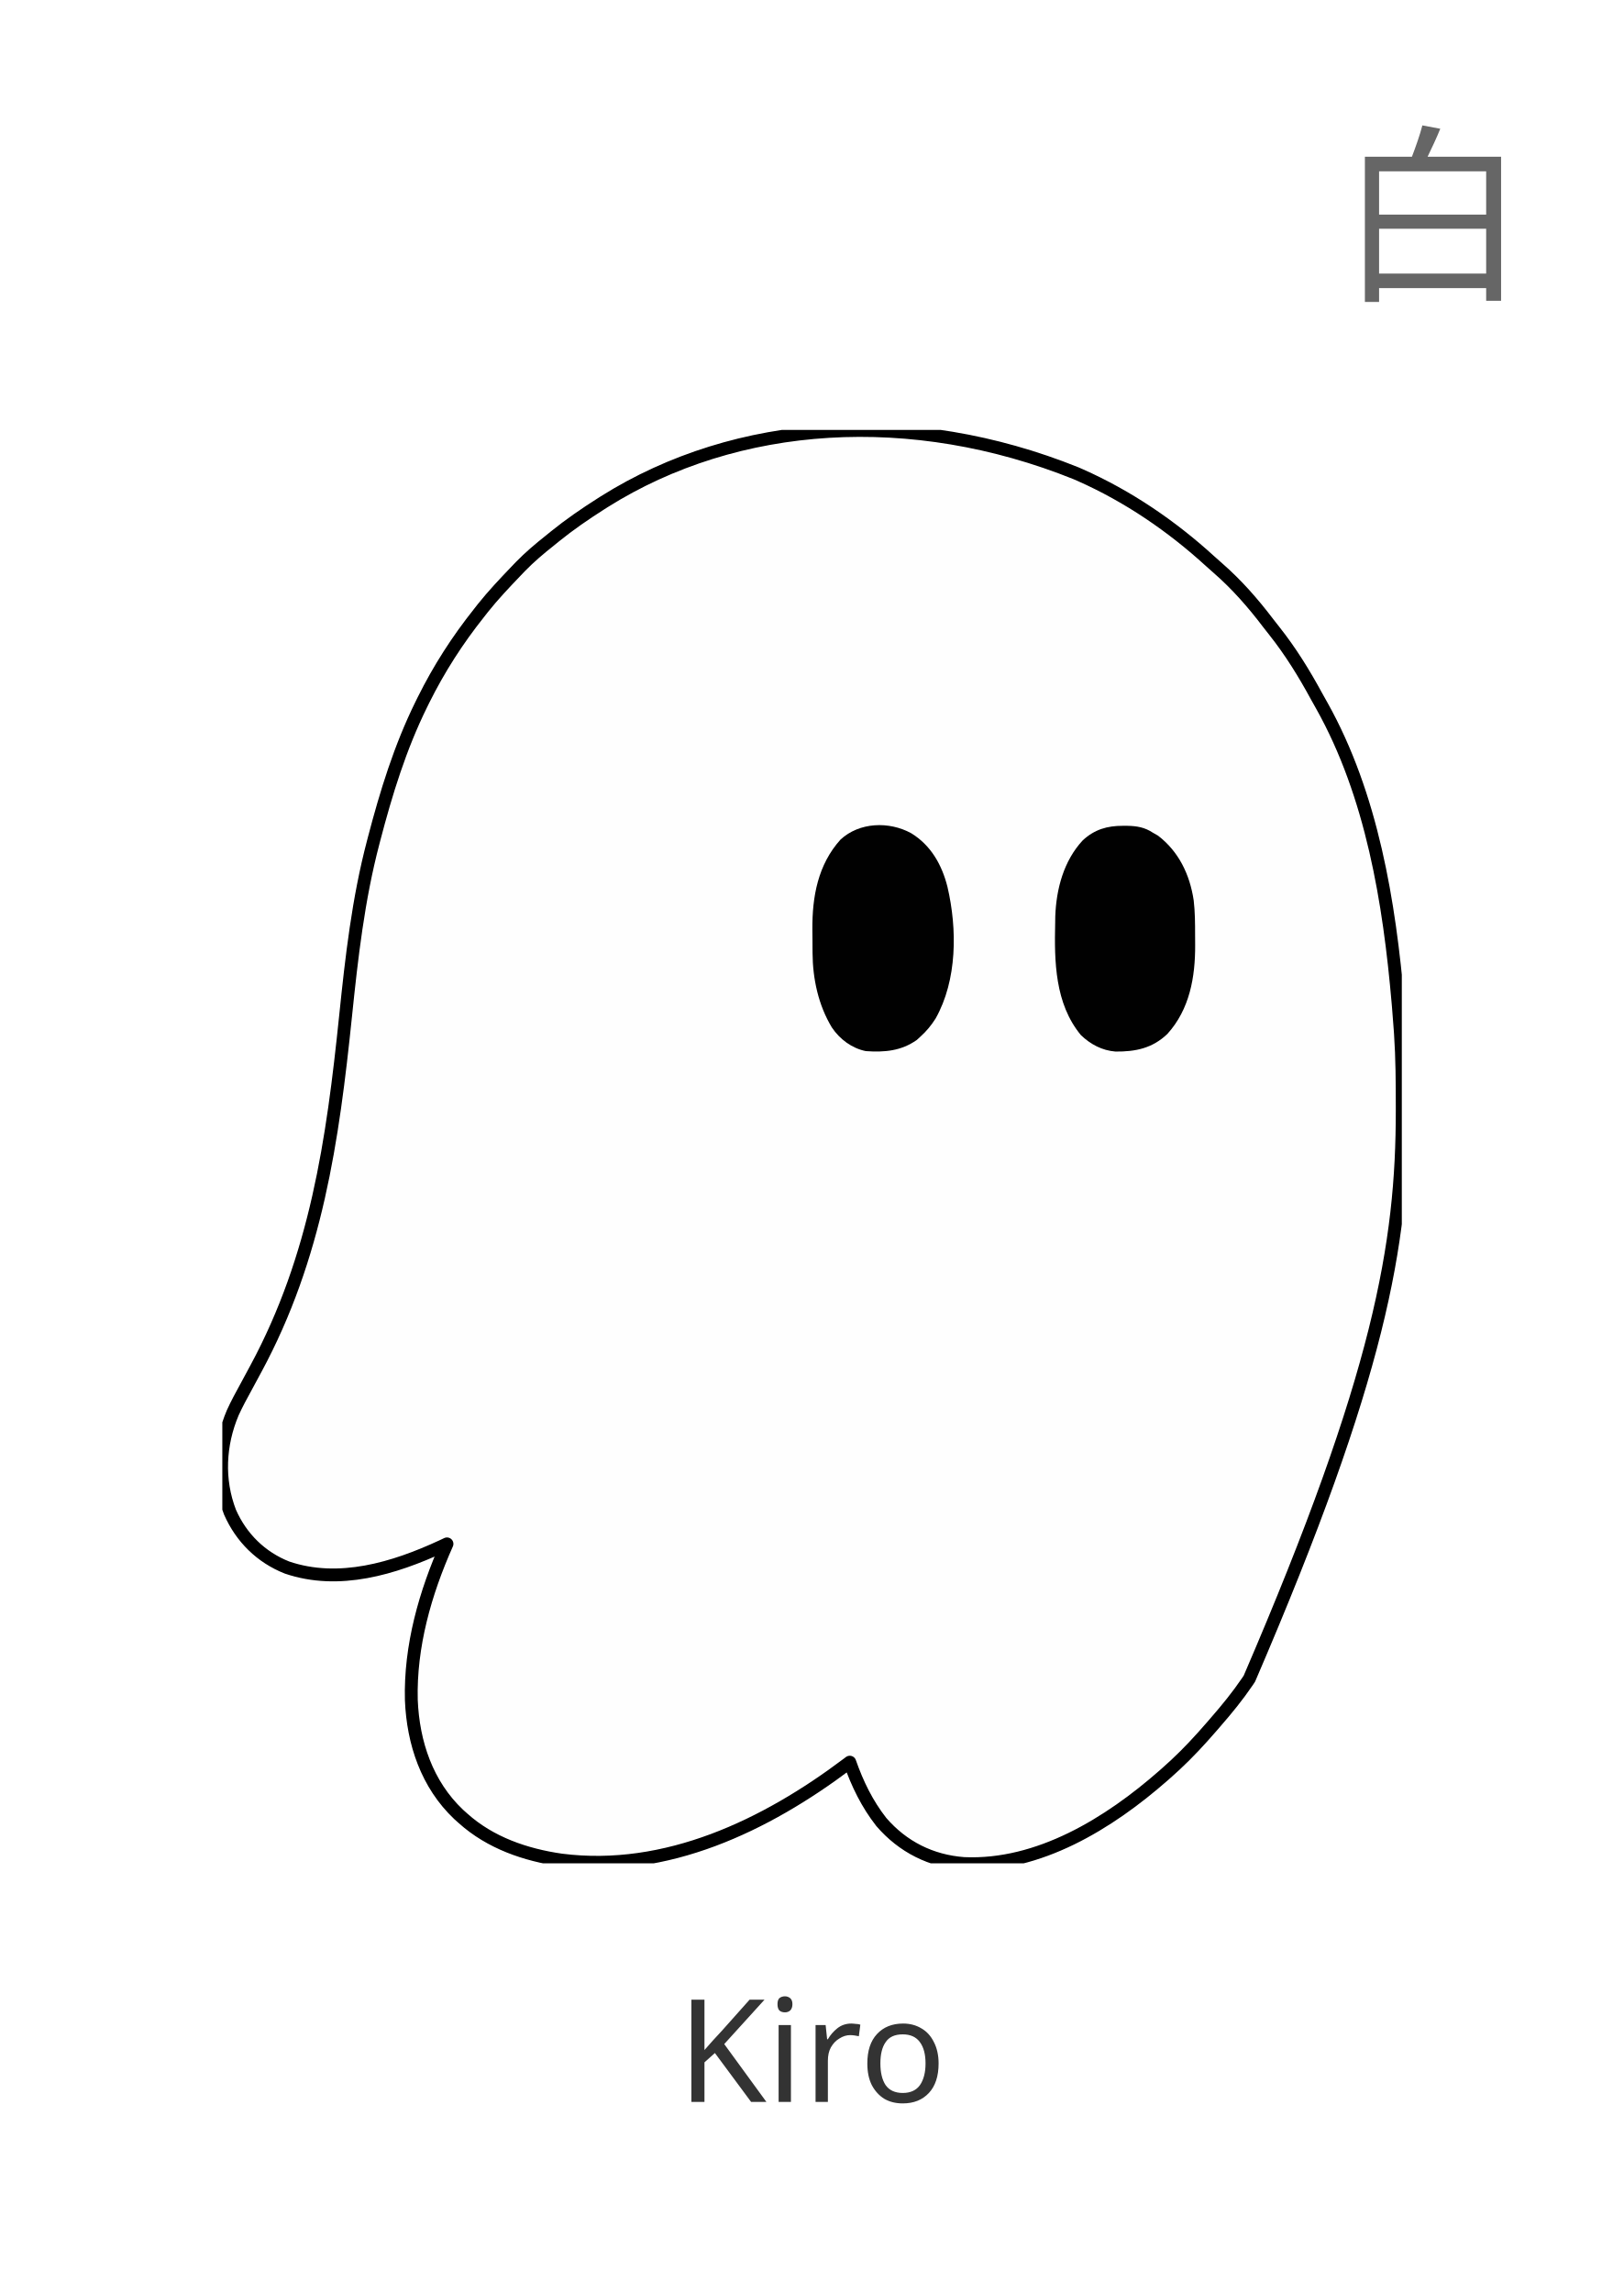
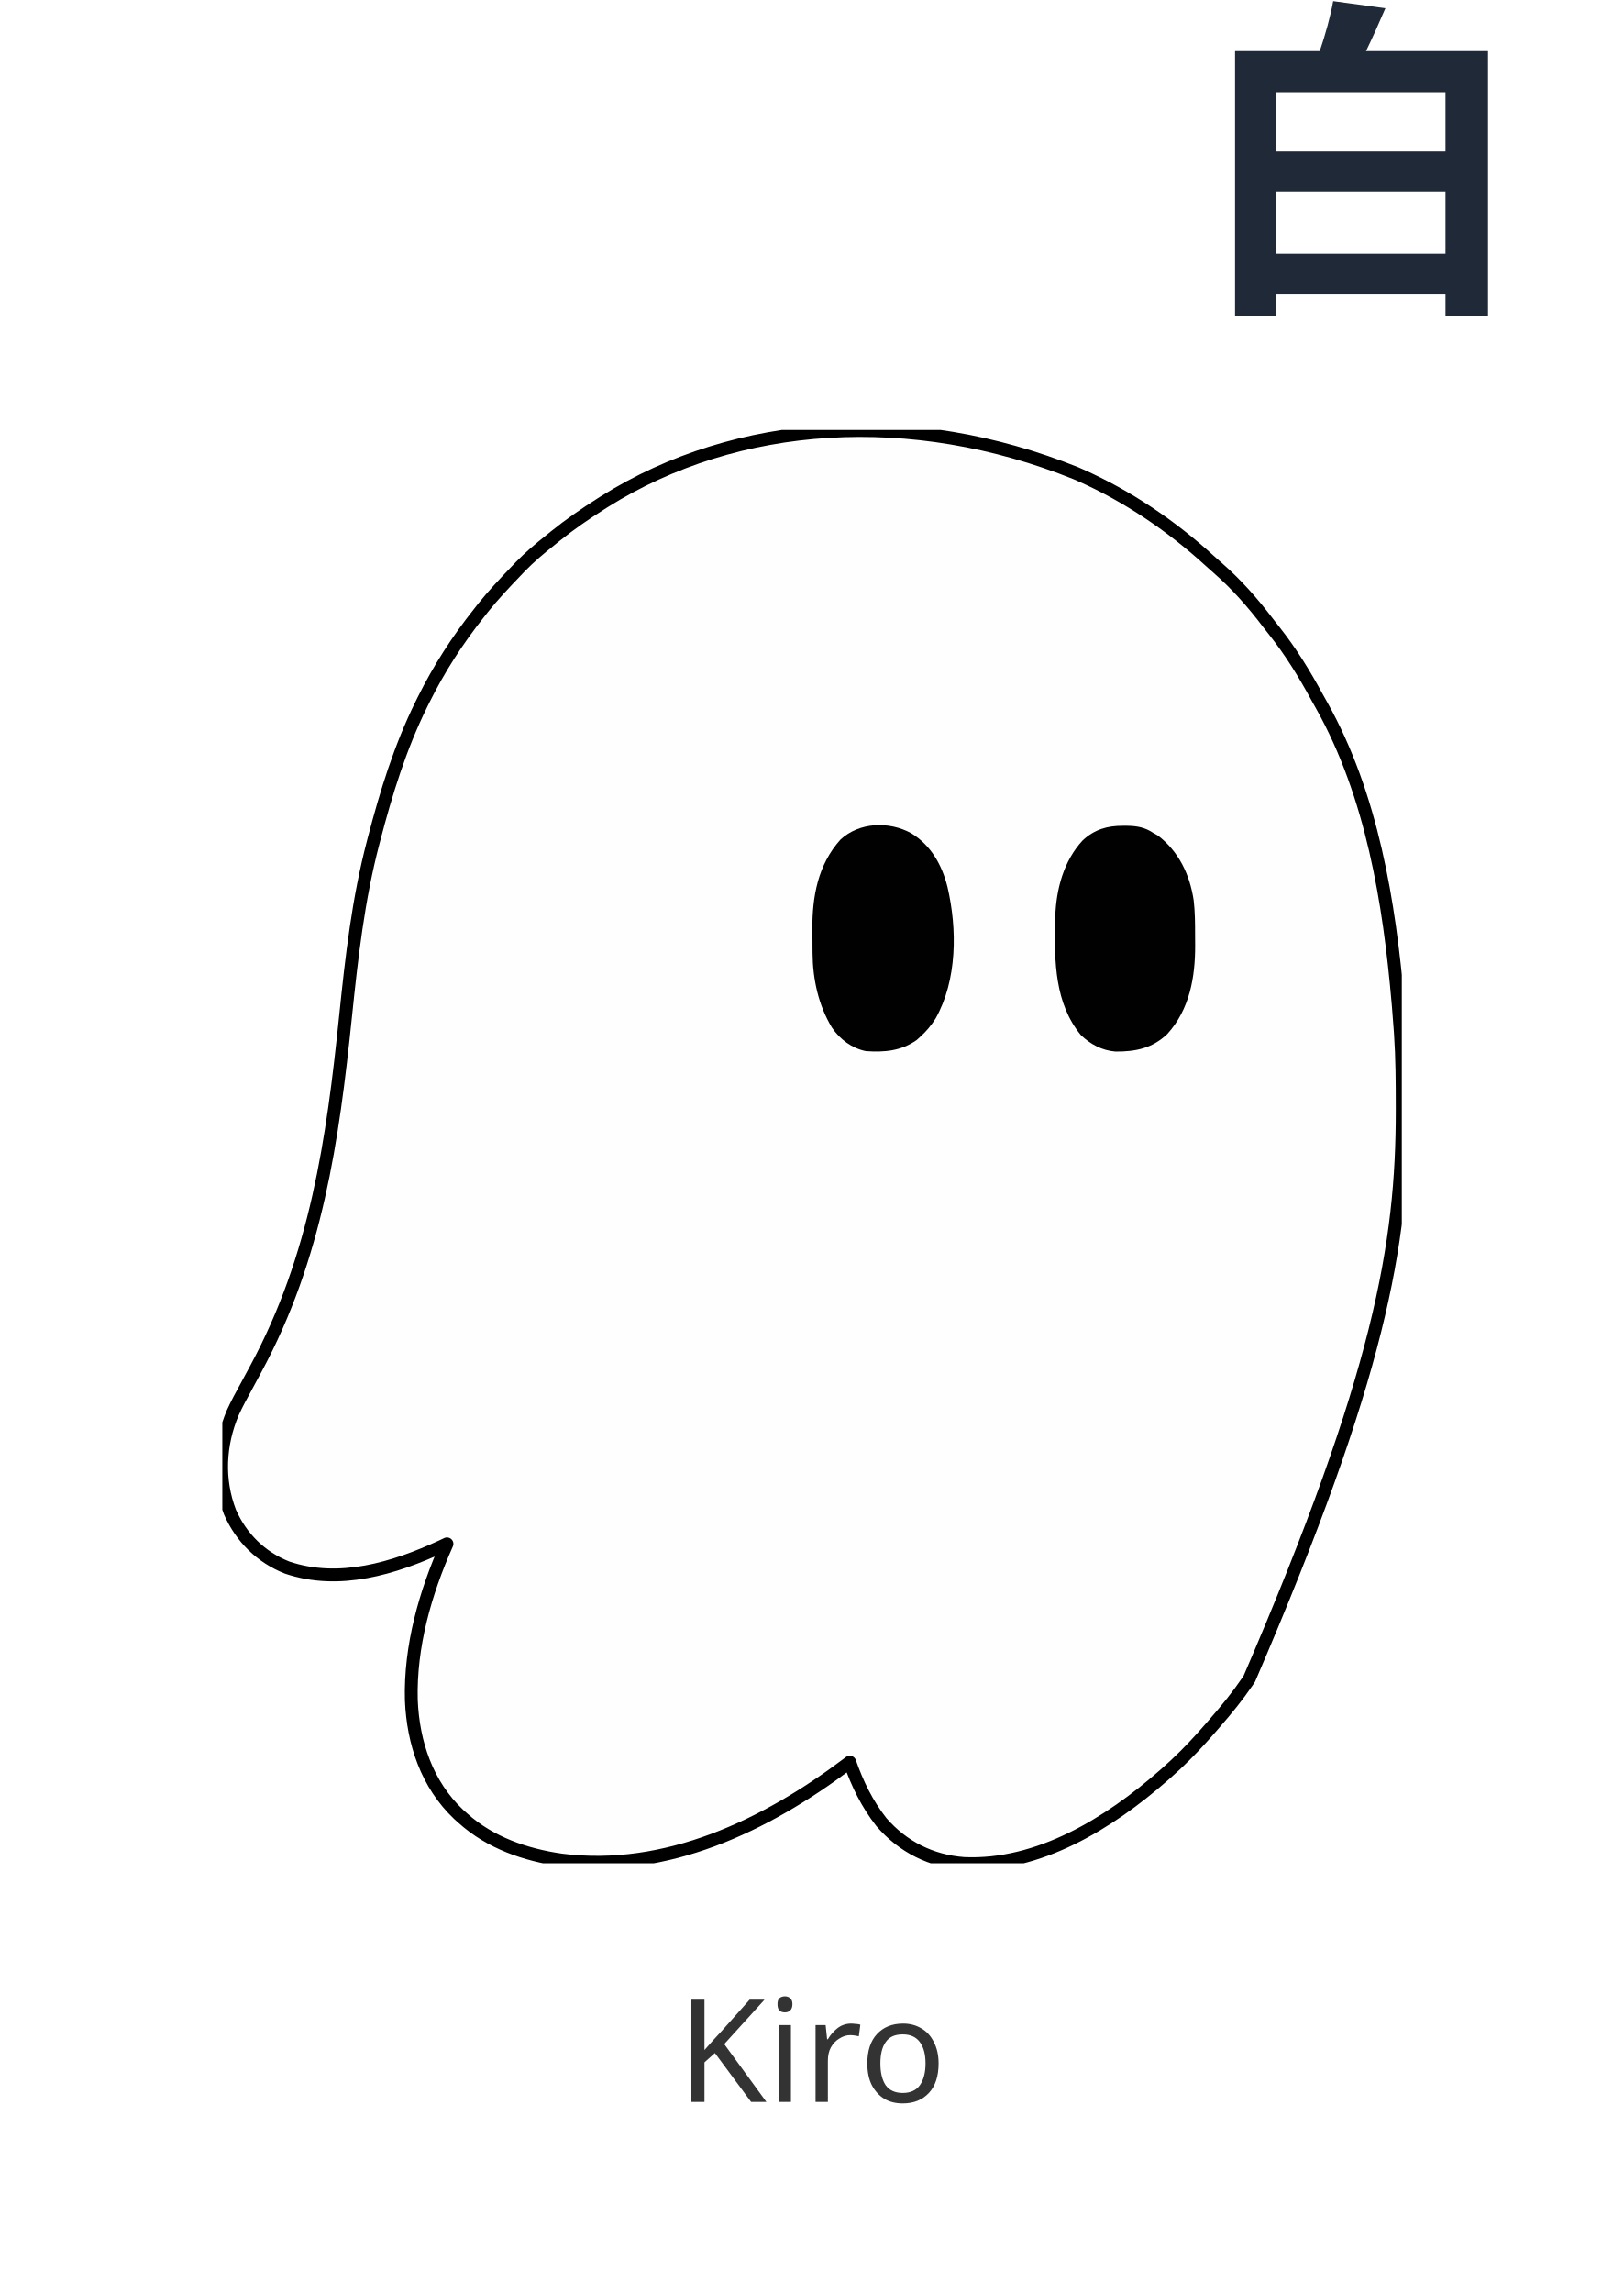
<svg xmlns="http://www.w3.org/2000/svg" width="17mm" height="24mm" viewBox="0 0 68 96">
-   <text id="tile-type-placeholder" x="64" y="12" font-family="sans-serif" font-size="8" text-anchor="end" fill="#666666">白</text>
+   <text id="tile-type-placeholder" x="64" y="12" font-family="sans-serif" font-size="14" text-anchor="end" font-weight="bold" fill="#1f2937">白</text>
  <g id="icon-placeholder" transform="translate(4, 18)">
    <g transform="translate(5.31, 0.00) scale(0.0672)">
      <svg version="1.1" width="735" height="893">
        <path d="M0 0 C1.29 0.564 1.29 0.564 2.606 1.14 C32.372 14.334 59.545 32.84 83.551 54.773 C85.135 56.214 86.736 57.637 88.355 59.039 C100.108 69.277 110.321 80.927 119.721 93.327 C120.967 94.956 122.236 96.564 123.516 98.168 C133.644 110.929 142.16 124.72 149.92 139.026 C150.973 140.95 152.052 142.856 153.137 144.762 C184.438 200.635 195.252 267.294 200.688 330.25 C200.748 330.954 200.809 331.658 200.872 332.383 C201.288 337.253 201.66 342.125 202 347 C202.049 347.696 202.098 348.393 202.149 349.111 C203.188 364.393 203.243 379.687 203.25 395 C203.25 395.667 203.251 396.334 203.251 397.021 C203.28 479.988 189.545 561.683 108 751 C107.351 751.963 107.351 751.963 106.689 752.946 C100.682 761.787 94.023 769.952 87 778 C86.095 779.056 86.095 779.056 85.172 780.133 C83.469 782.108 81.741 784.058 80 786 C79.582 786.469 79.163 786.937 78.732 787.42 C71.556 795.432 64.093 802.917 56 810 C55.489 810.451 54.977 810.902 54.45 811.366 C20.645 841.043 -23.332 868.27 -69.895 866.157 C-90.336 864.635 -107.964 855.783 -121.344 840.285 C-130.201 828.987 -136.267 816.493 -141 803 C-141.486 803.367 -141.972 803.734 -142.473 804.113 C-193.316 842.394 -255.436 872.304 -320.774 863.984 C-343.082 860.791 -364.987 853.26 -382 838 C-383.359 836.782 -383.359 836.782 -384.746 835.539 C-404.468 816.884 -413.118 791.012 -414.219 764.359 C-415.111 730.818 -405.563 697.439 -392 667 C-393.056 667.496 -394.111 667.993 -395.199 668.504 C-425.013 682.277 -459.299 692.76 -491.688 681.746 C-507.859 675.351 -520.165 663.226 -527.188 647.309 C-535.004 627.107 -533.87 605.004 -525.474 585.244 C-522.957 579.705 -520.047 574.395 -517.125 569.062 C-515.787 566.59 -514.454 564.115 -513.121 561.641 C-512.433 560.367 -511.746 559.092 -511.058 557.818 C-473.437 488.049 -463.205 415.732 -455.17 337.914 C-451.407 301.491 -447.323 265.5 -438 230 C-437.815 229.294 -437.631 228.588 -437.441 227.86 C-429.867 198.94 -421.252 170.901 -408 144 C-407.549 143.083 -407.097 142.167 -406.632 141.223 C-396.95 121.766 -385.53 103.99 -372 87 C-370.848 85.527 -370.848 85.527 -369.672 84.023 C-363.234 75.94 -356.139 68.461 -349 61 C-347.646 59.583 -347.646 59.583 -346.266 58.137 C-340.535 52.269 -334.431 47.08 -328 42 C-326.941 41.139 -325.882 40.277 -324.824 39.414 C-315.631 31.974 -305.978 25.342 -296 19 C-295.321 18.568 -294.643 18.137 -293.943 17.692 C-211.091 -34.365 -102.027 -41.061 0 0 Z " fill="#FEFEFE" transform="translate(532,27)" stroke="#000000" stroke-width="8" stroke-linejoin="round" stroke-linecap="round" />
        <path d="M0 0 C12.273 7.52 19.114 19.651 22.573 33.354 C28.733 59.653 28.717 91.499 15.168 115.484 C12.466 119.739 9.479 123.368 5.715 126.746 C4.972 127.427 4.23 128.107 3.465 128.809 C-6.296 135.686 -16.644 136.562 -28.285 135.746 C-37.007 133.978 -44.483 128.382 -49.436 121.041 C-57.864 107.121 -61.393 90.691 -61.488 74.531 C-61.494 73.758 -61.5 72.984 -61.506 72.188 C-61.515 70.555 -61.522 68.922 -61.525 67.289 C-61.535 64.846 -61.566 62.405 -61.598 59.963 C-61.736 39.562 -58.164 19.64 -44.098 3.996 C-32.317 -6.943 -13.781 -7.562 0 0 Z " fill="#010101" transform="translate(429.2852,251.2539)" />
        <path d="M0 0 C1.27 0.002 1.27 0.002 2.565 0.005 C8.713 0.126 13.478 0.934 18.688 4.375 C19.698 4.952 20.709 5.53 21.75 6.125 C34.729 16.066 41.582 30.37 44.002 46.468 C44.843 53.636 44.874 60.824 44.873 68.032 C44.875 70.108 44.893 72.182 44.912 74.258 C45 94.289 41.487 114.365 27.594 129.684 C18.317 138.584 7.789 140.77 -4.738 140.652 C-13.052 140.007 -20.348 136.146 -26.312 130.375 C-42.517 110.761 -42.892 84.499 -42.312 60.375 C-42.285 58.397 -42.285 58.397 -42.258 56.379 C-41.633 39.311 -37 21.84 -25.168 9.094 C-17.769 2.24 -9.91 -0.019 0 0 Z " fill="#010101" transform="translate(561.3125,246.625)" />
      </svg>
    </g>
  </g>
  <text id="service-name-placeholder" x="34" y="88" font-family="sans-serif" font-size="6" text-anchor="middle" fill="#333333">Kiro</text>
</svg>
